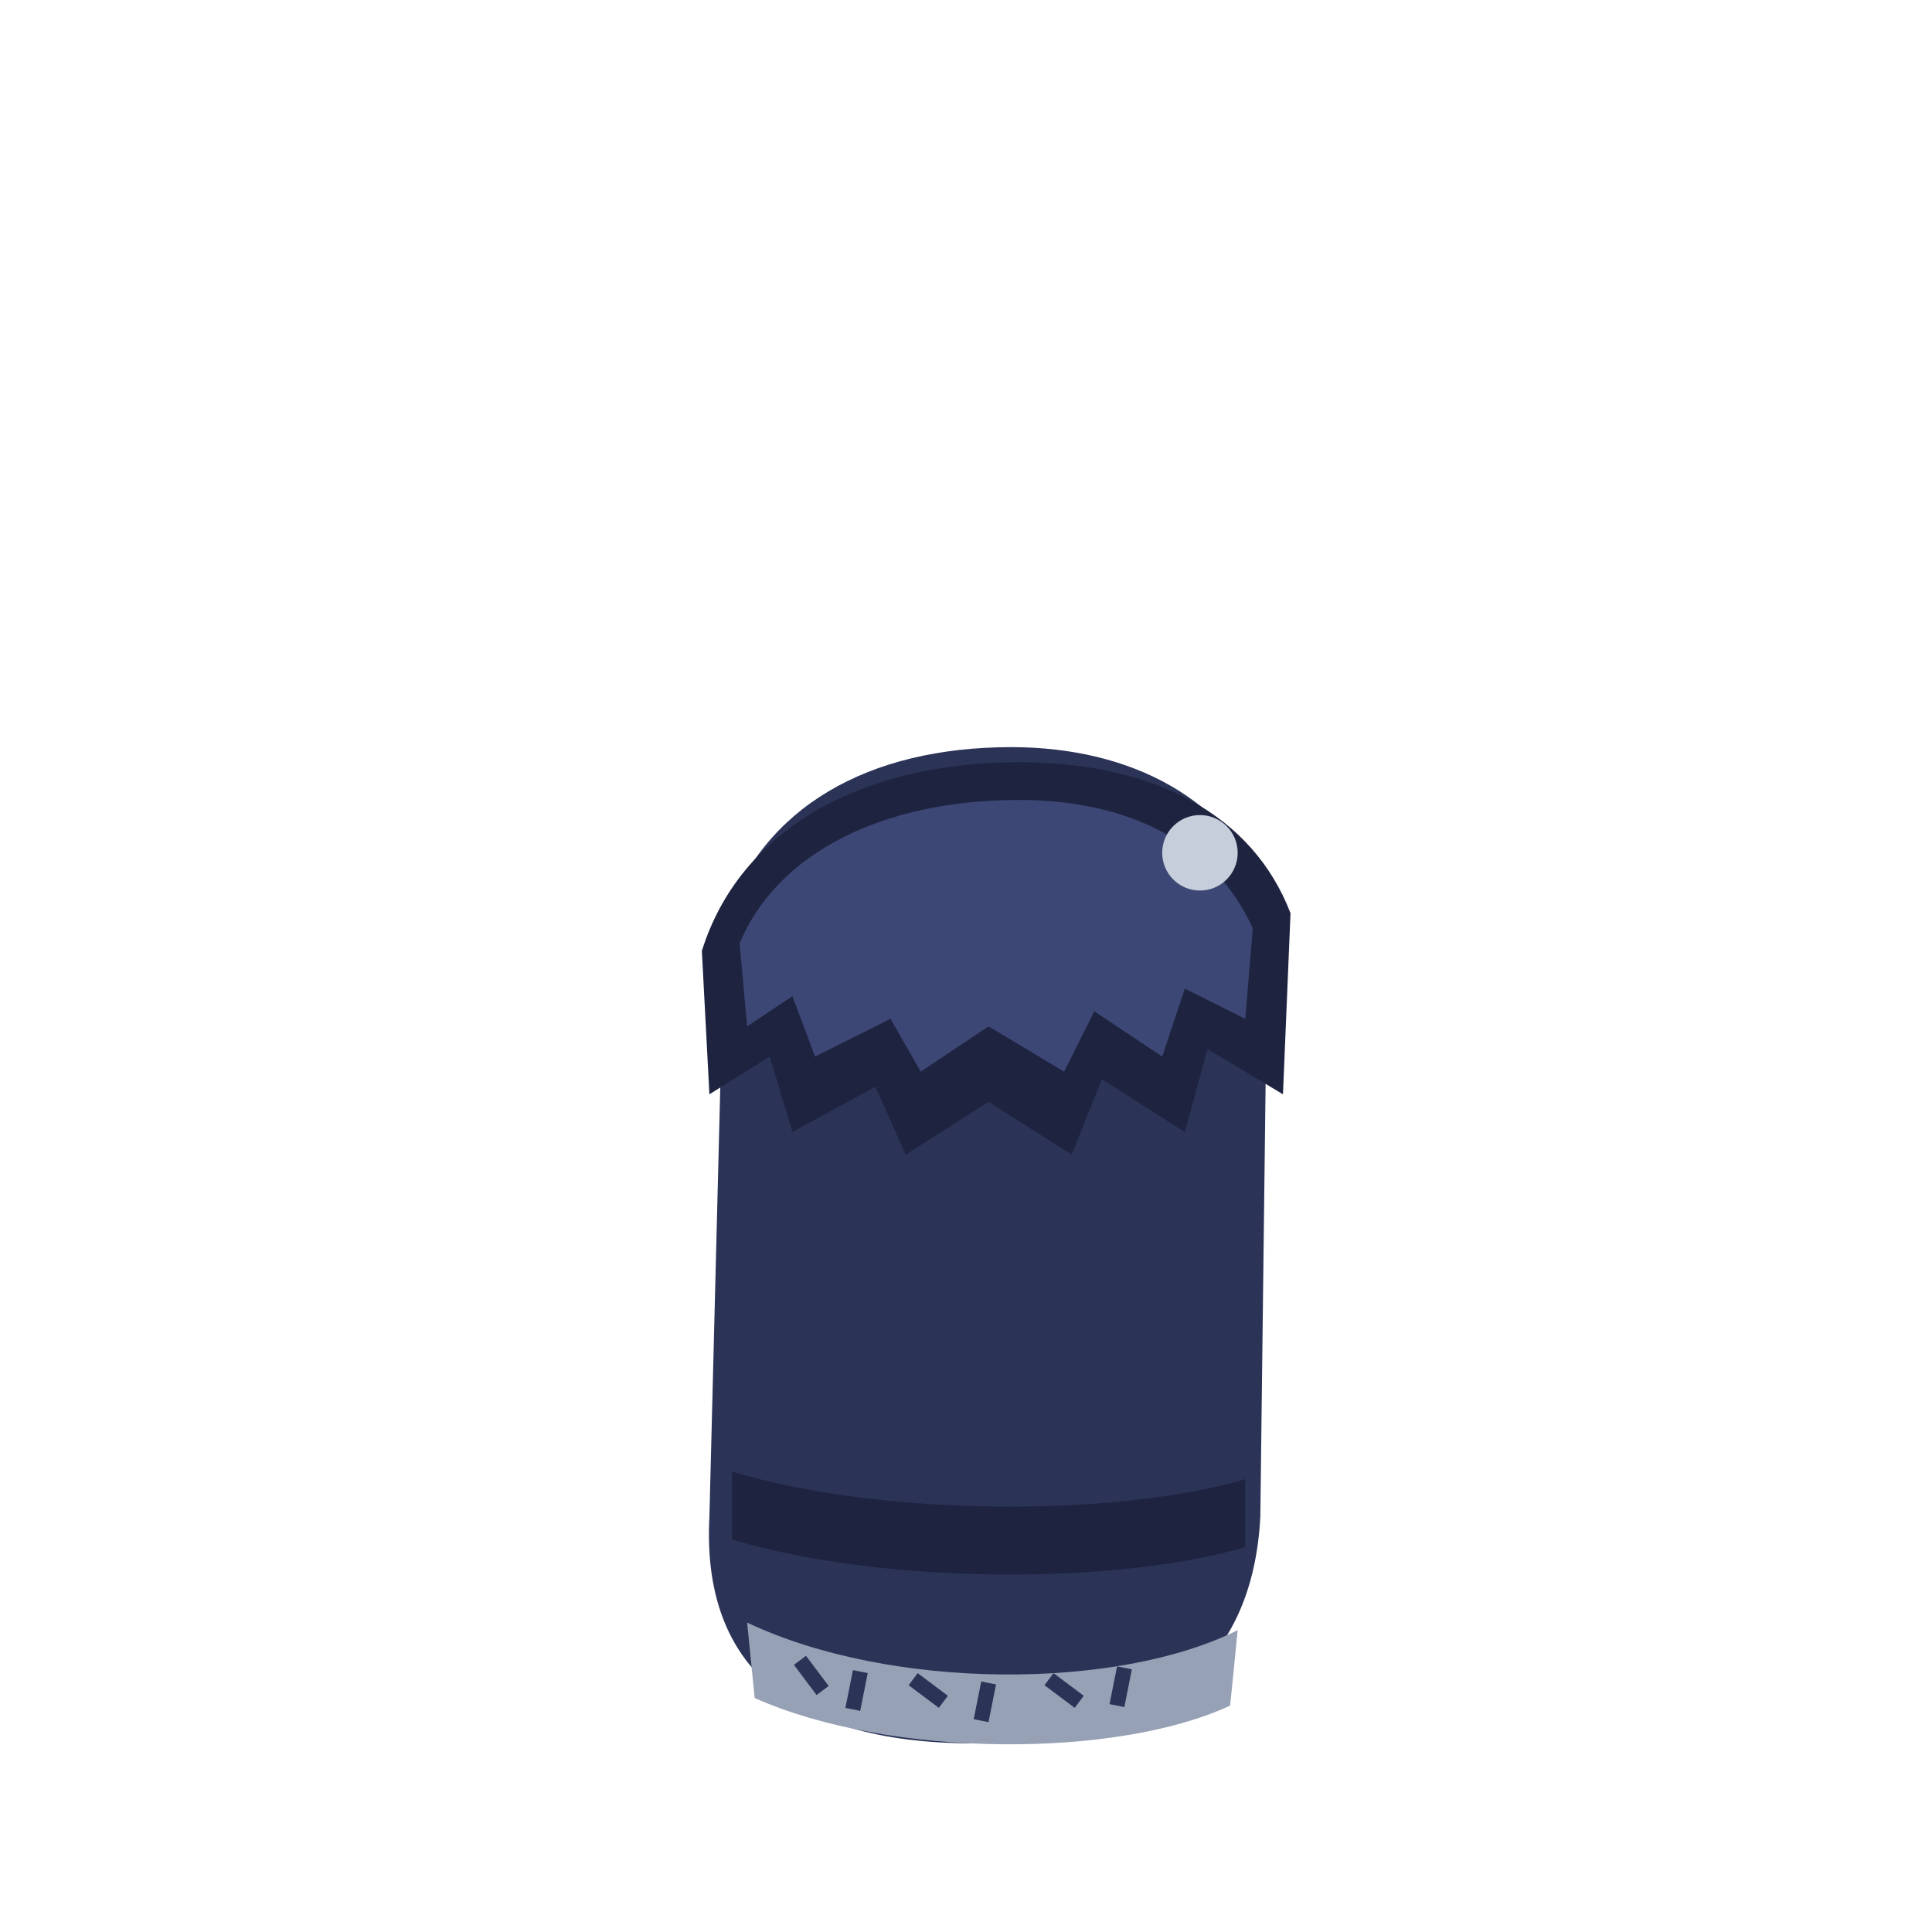
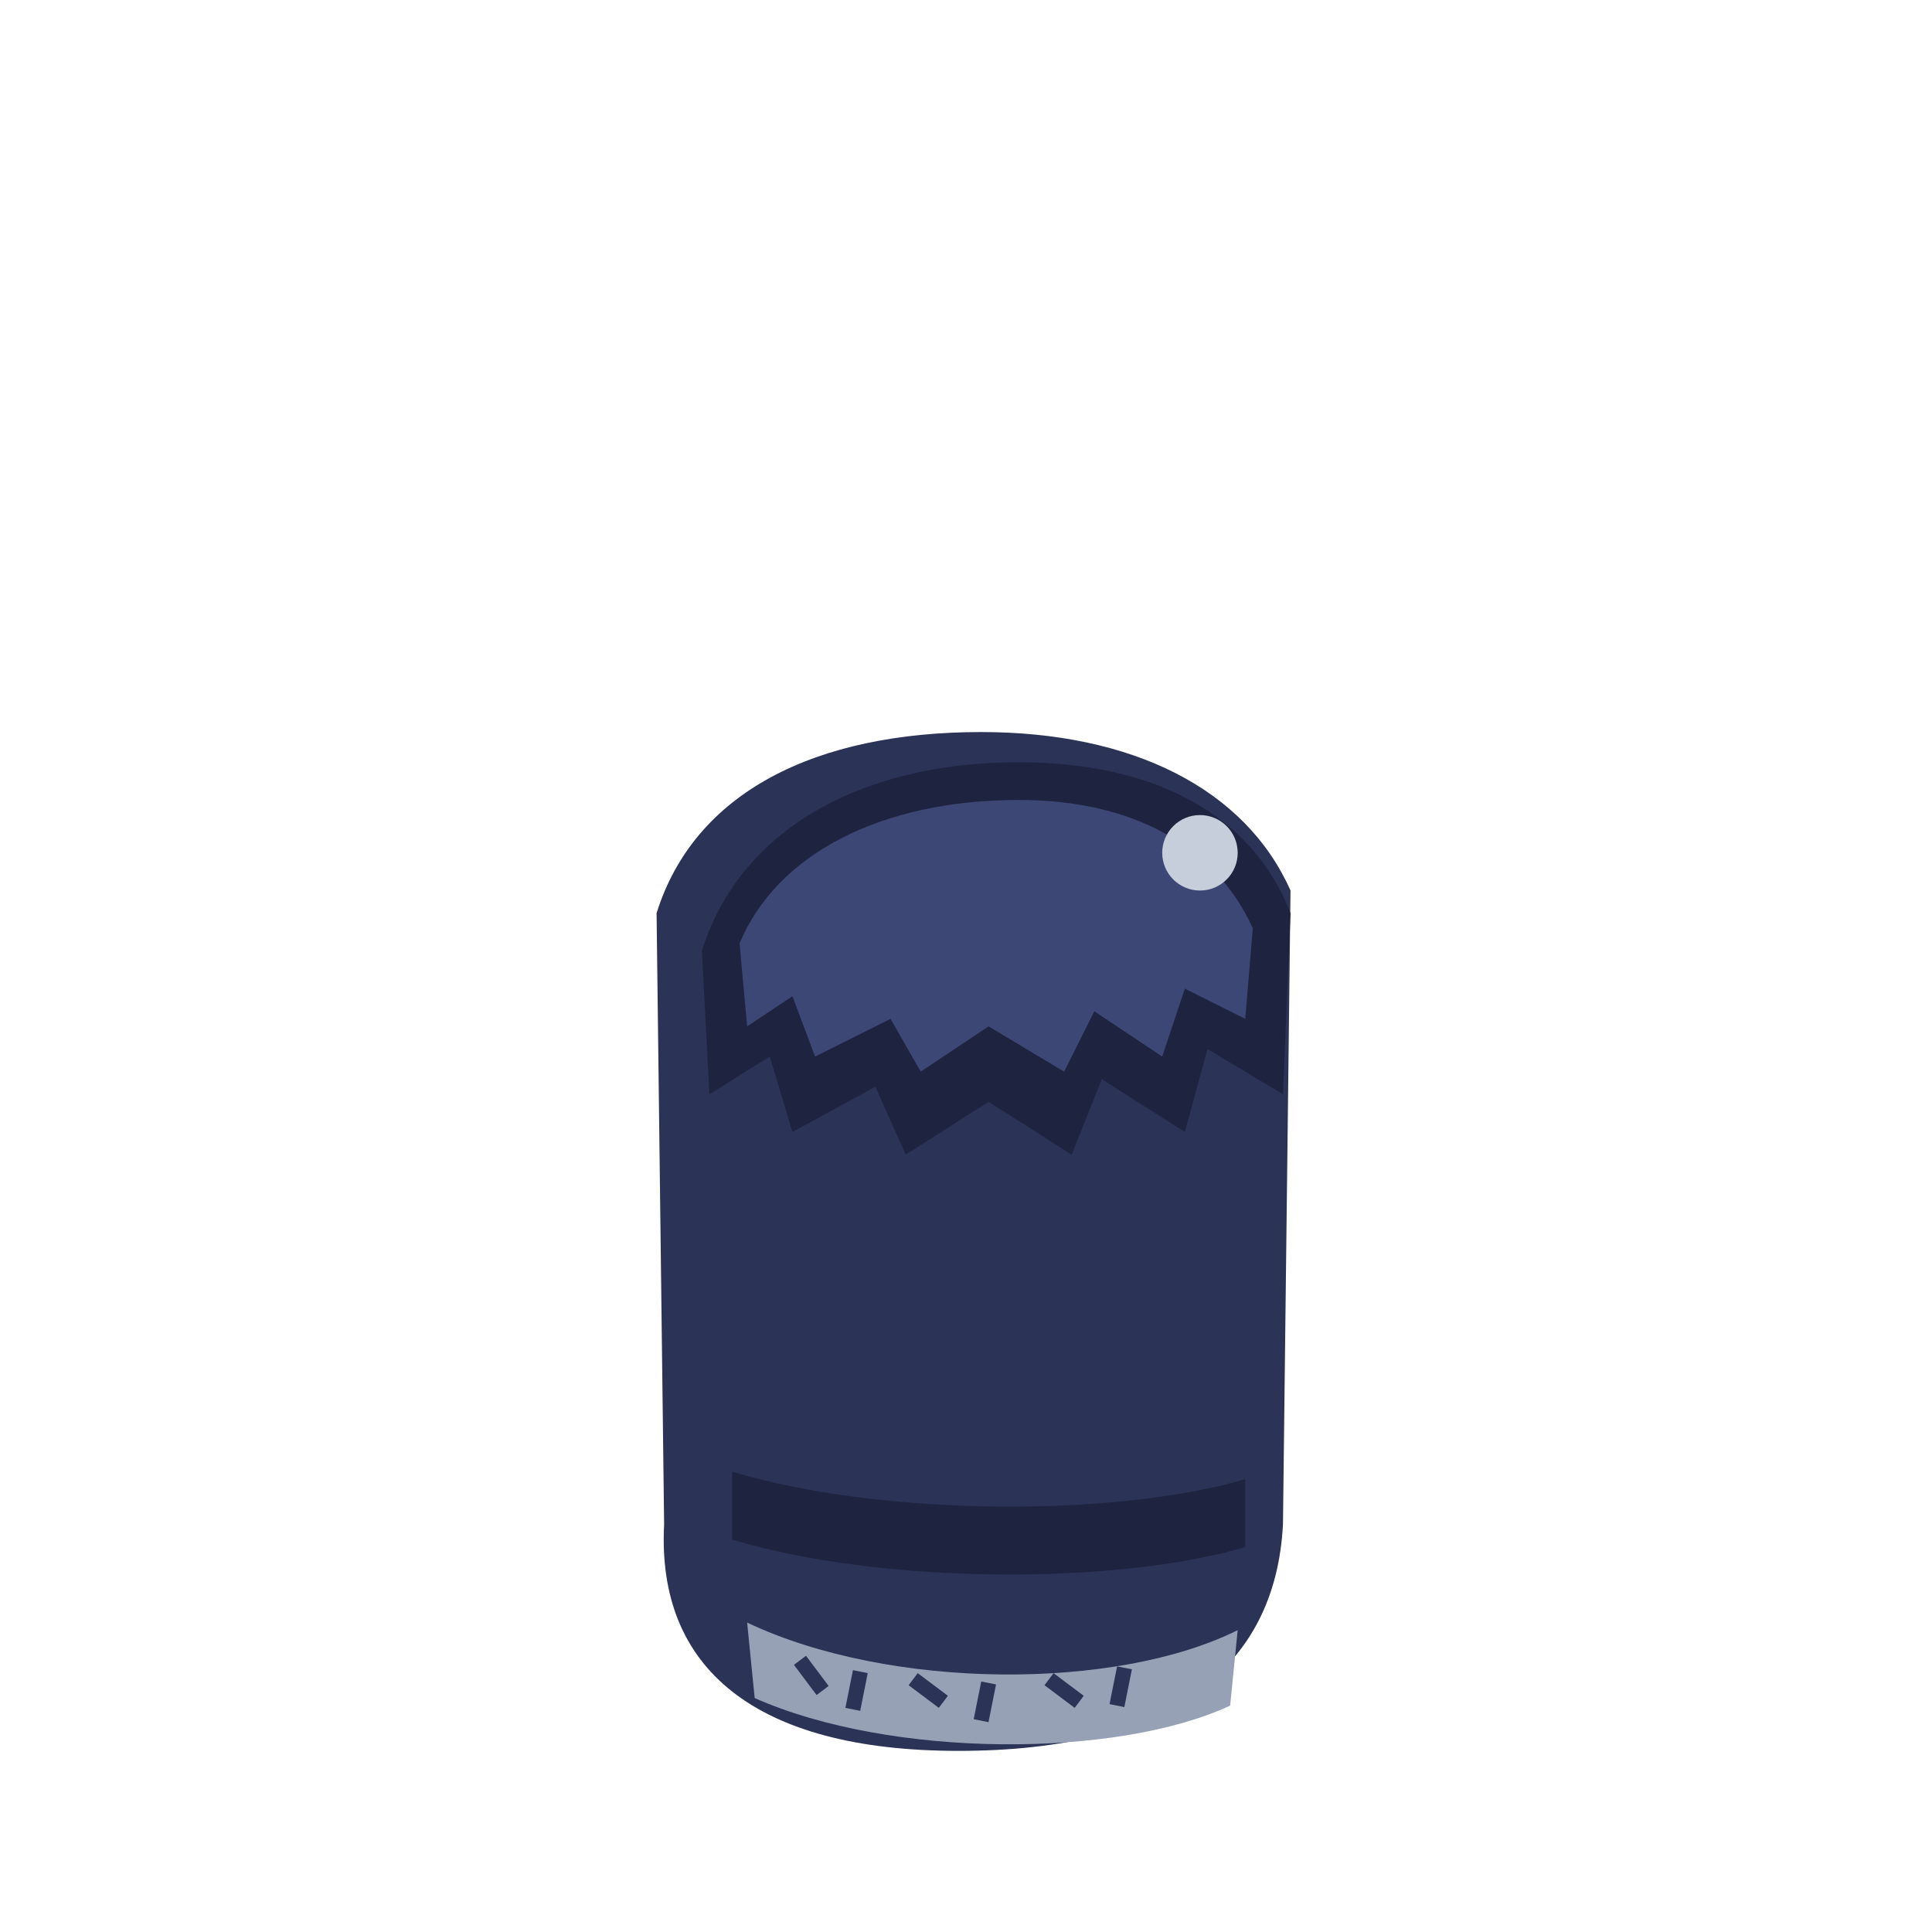
<svg xmlns="http://www.w3.org/2000/svg" viewBox="0 0 512 512" width="512" height="512">
-   <path d="M192 244 C202 214 230 198 268 198 C300 198 326 212 336 238 L334 402 C332 440 308 462 258 462 C208 462 186 440 188 402 Z" fill="#2B3357" />
+   <path d="M174 242 C184 210 216 194 260 194 C300 194 330 209 342 236 L340 404 C338 442 310 464 254 464 C200 464 174 442 176 404 Z" fill="#2B3357" />
  <path d="M186 252 C196 220 228 202 270 202 C306 202 332 216 342 242 L340 290 L320 278 L314 300 L292 286 L284 306 L262 292 L240 306 L232 288 L210 300 L204 280 L188 290 Z" fill="#1E2440" />
  <path d="M196 250 C206 226 234 212 270 212 C300 212 322 224 332 246 L330 270 L314 262 L308 280 L290 268 L282 284 L262 272 L244 284 L236 270 L216 280 L210 264 L198 272 Z" fill="#3D4775" />
  <circle cx="318" cy="226" r="10" fill="#C7CEDB" />
  <path d="M194 390 C234 402 296 402 330 392 L330 410 C296 420 234 420 194 408 Z" fill="#1E2440" />
  <path d="M198 430 C236 448 296 448 328 432 L326 452 C296 466 236 466 200 450 Z" fill="#97A1B5" />
  <path d="M212 440 L218 448 M228 443 L226 453 M242 445 L250 451 M262 446 L260 456 M278 445 L286 451 M298 442 L296 452" stroke="#2B3357" stroke-width="4" fill="none" />
</svg>
